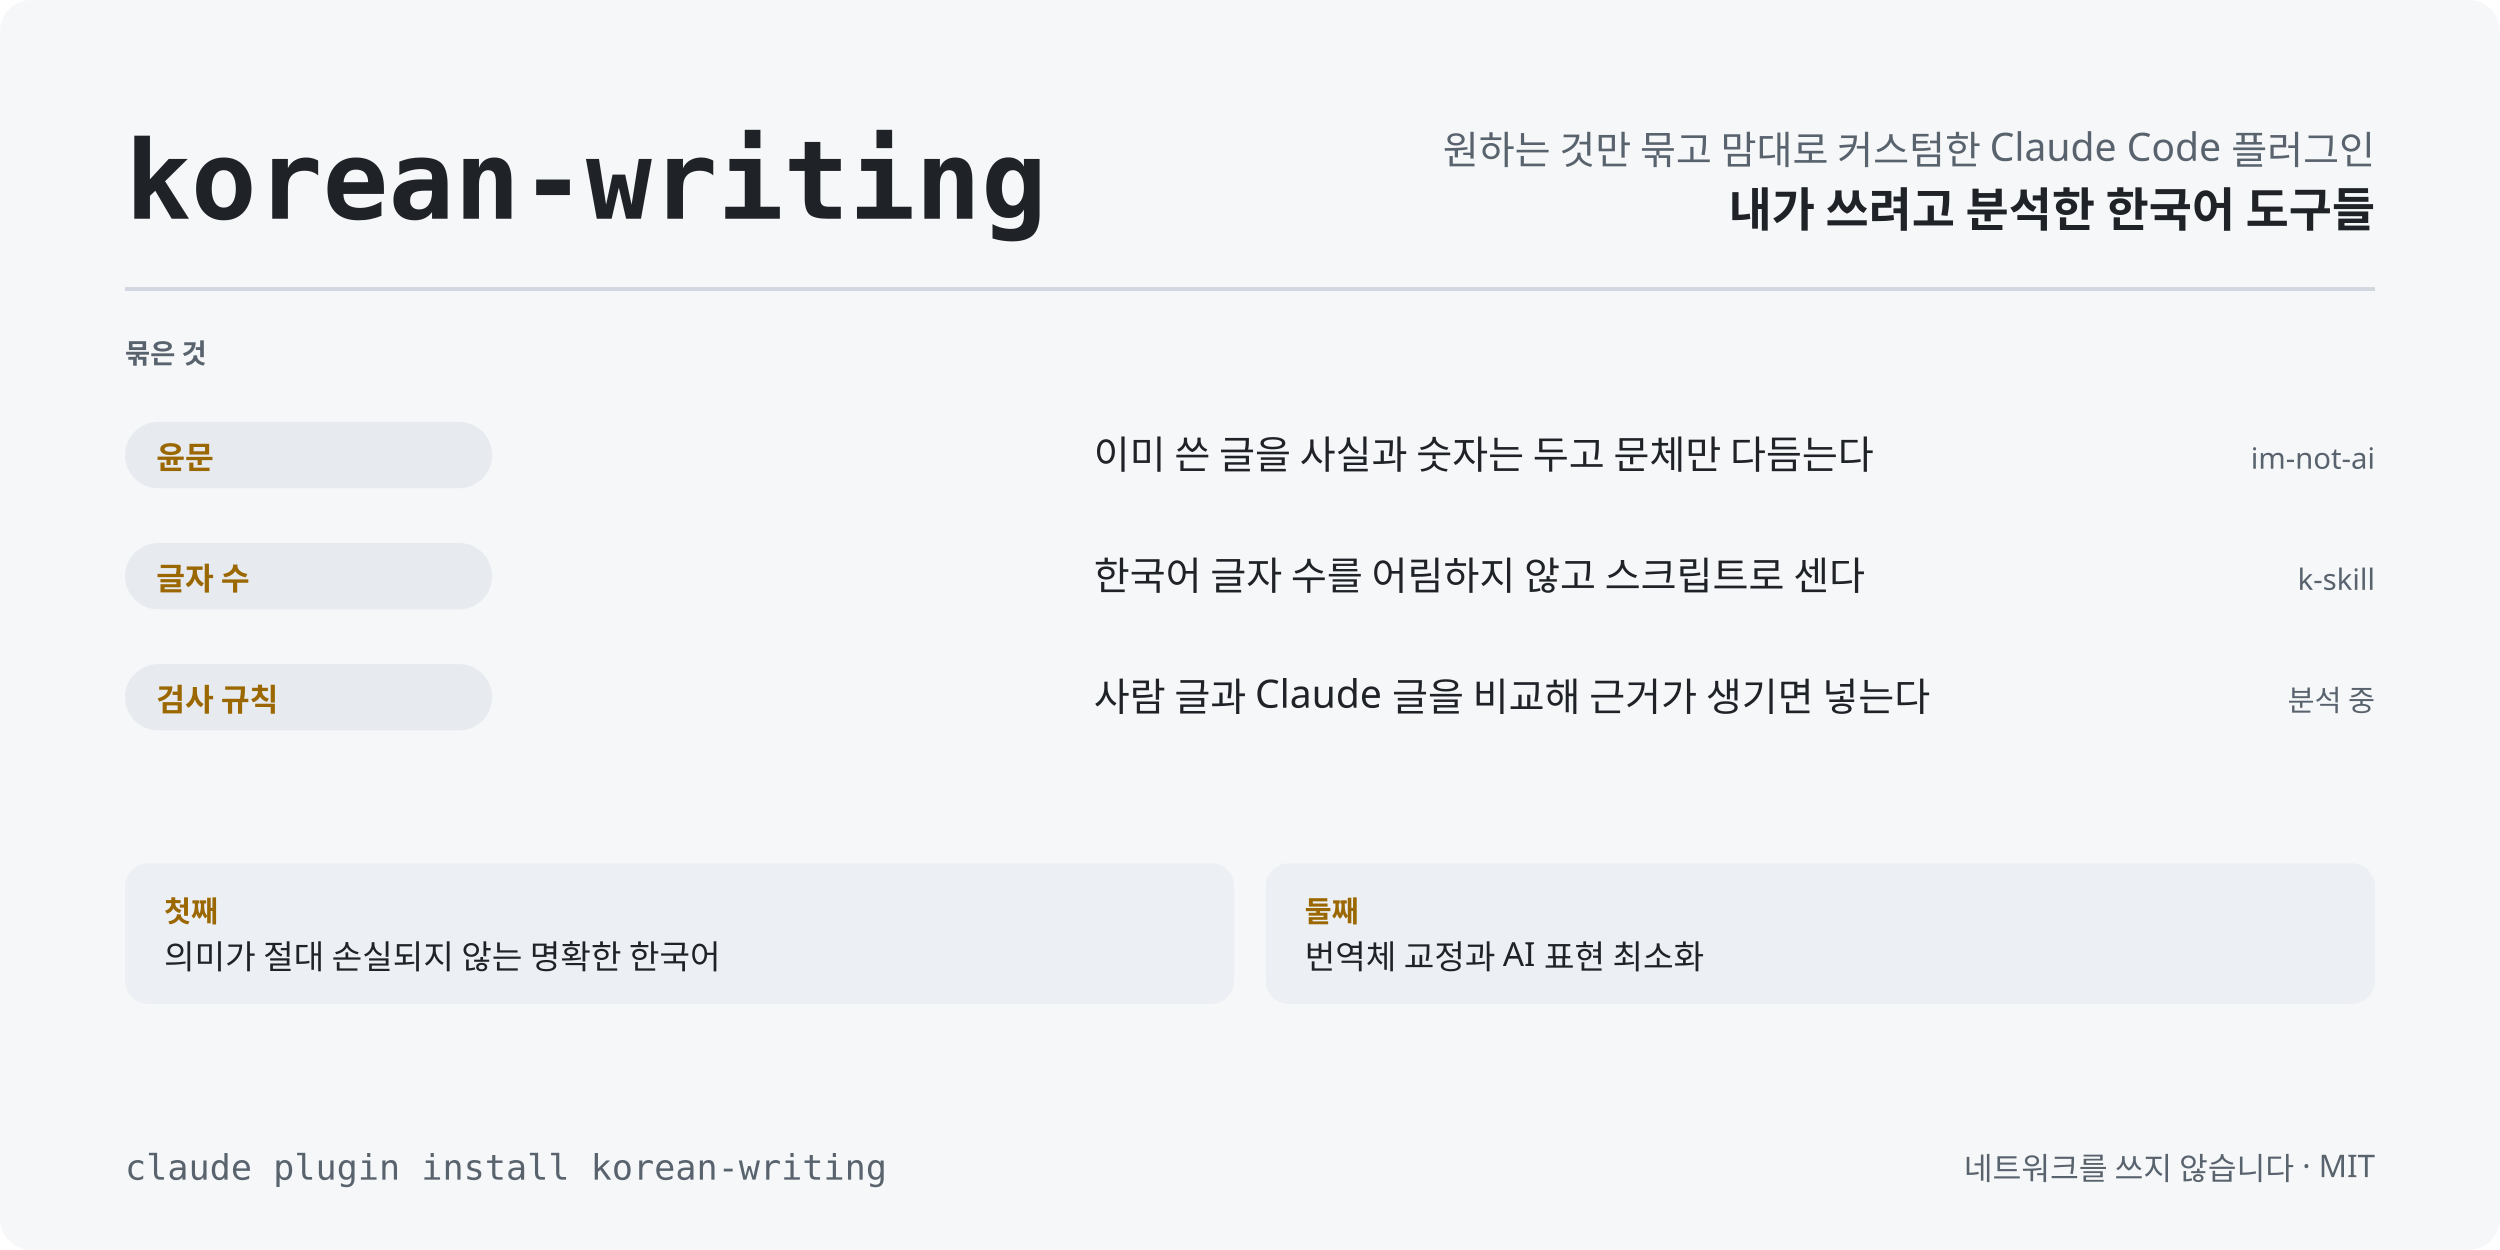
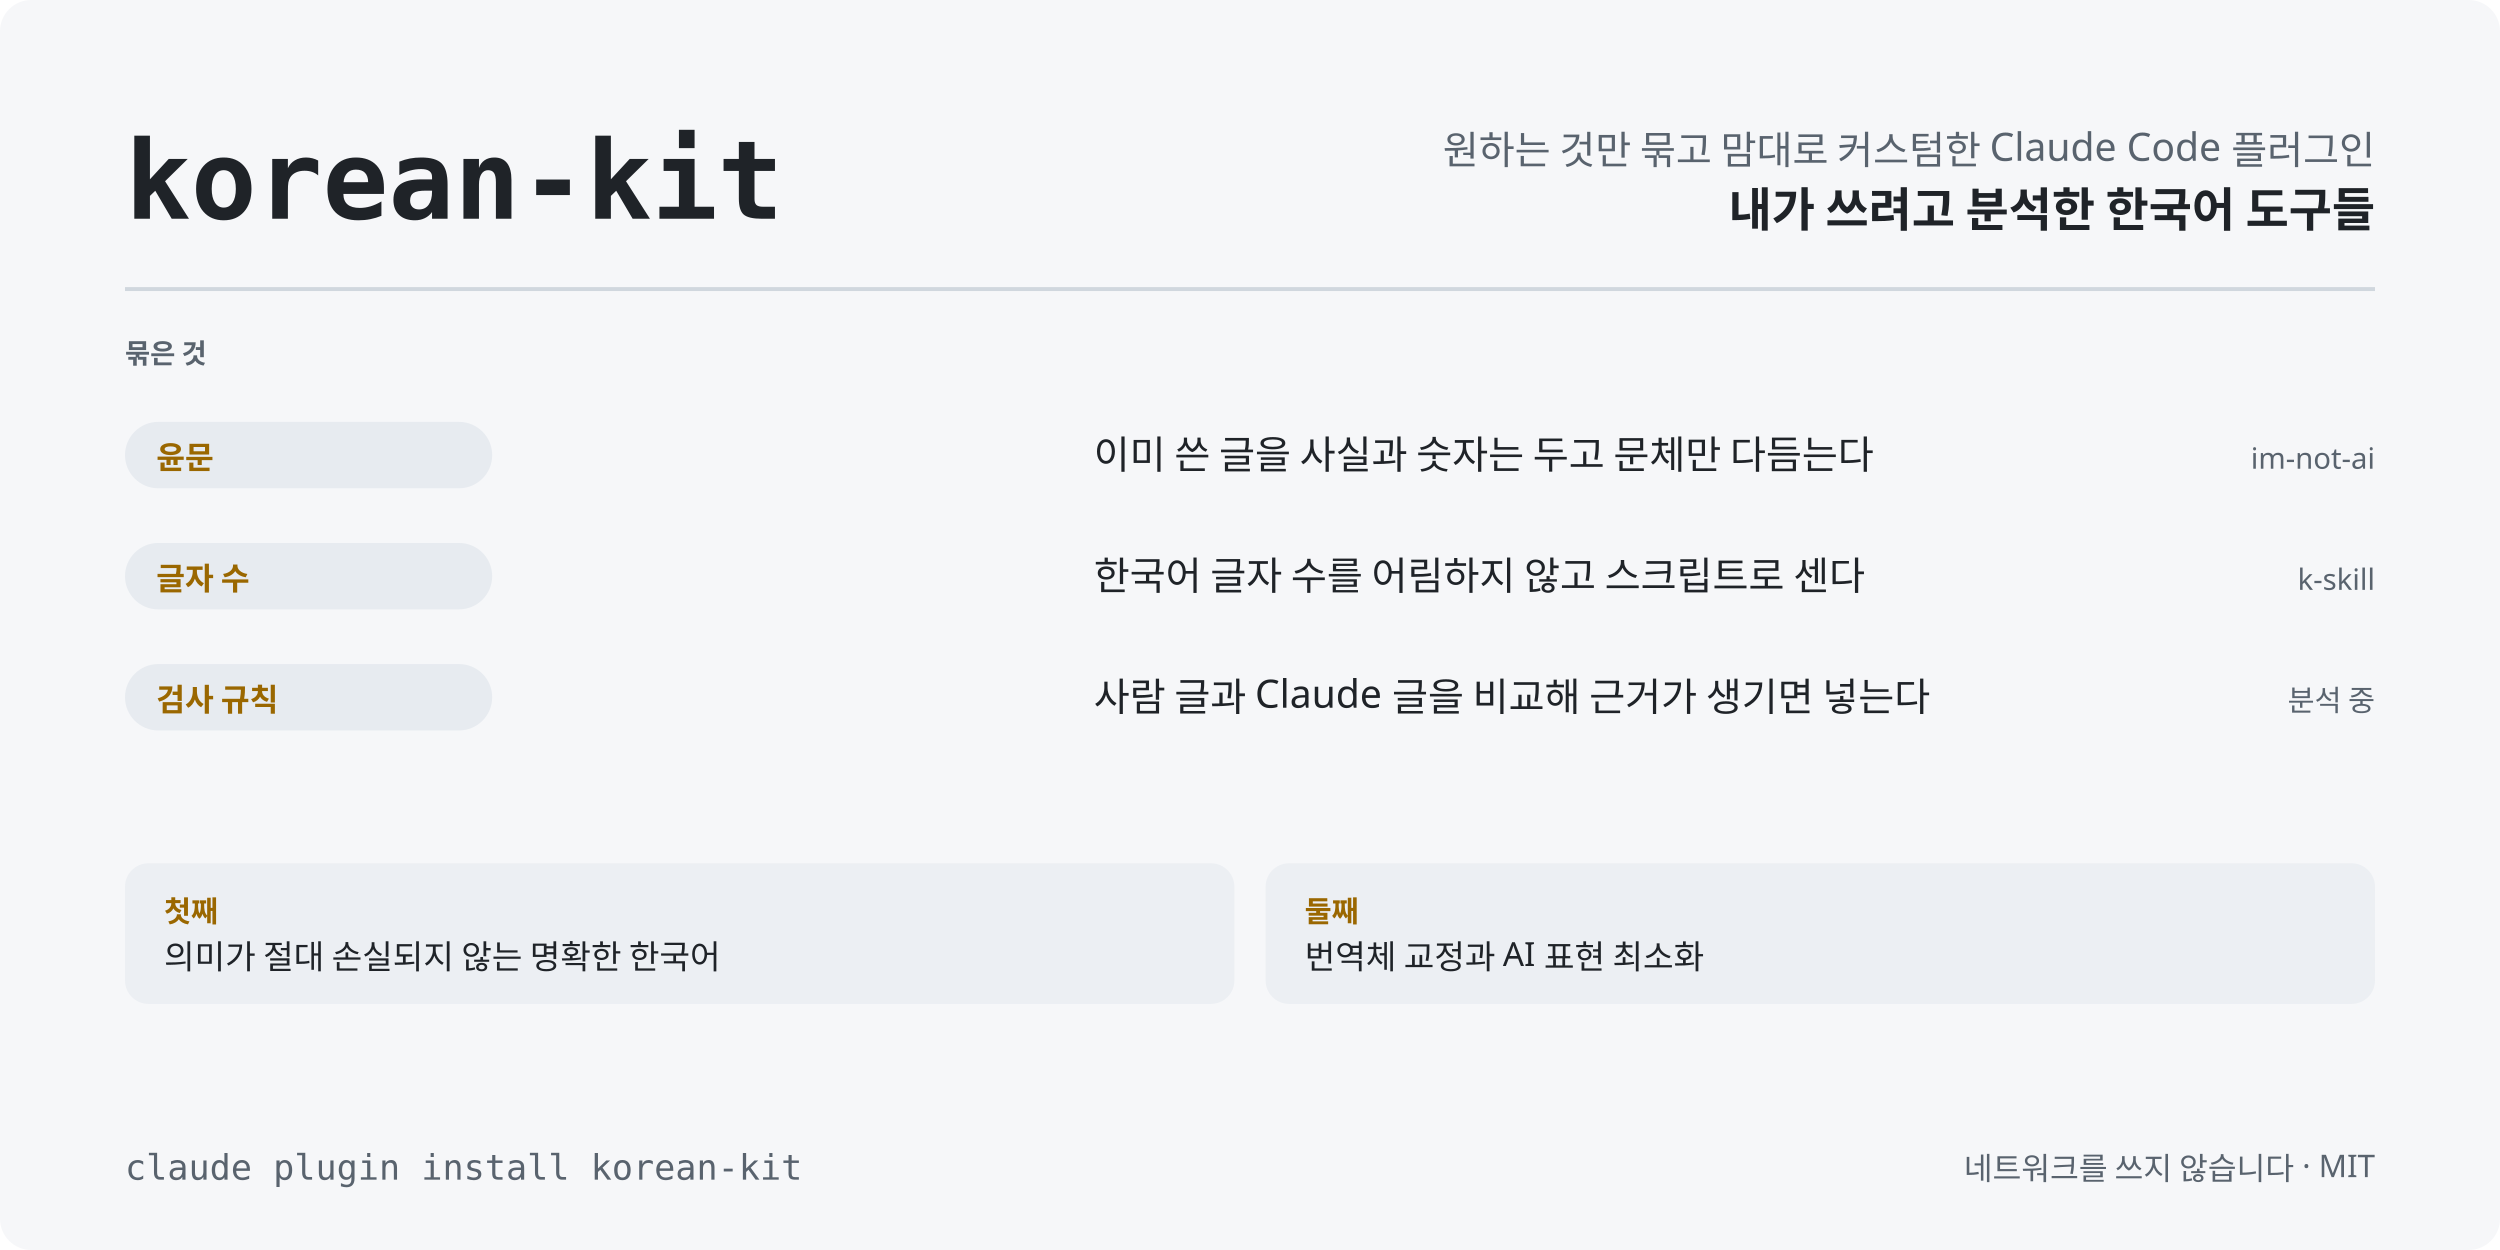
<svg xmlns="http://www.w3.org/2000/svg" width="1280" height="640" viewBox="0 0 1280 640">
  <rect width="1280" height="640" rx="16" fill="#f6f7f9" />
-   <text x="64" y="112" font-family="'SF Mono', Menlo, Consolas, monospace" font-size="56" font-weight="700" fill="#1f2328" text-anchor="start">korean-writing</text>
+   <text x="64" y="112" font-family="'SF Mono', Menlo, Consolas, monospace" font-size="56" font-weight="700" fill="#1f2328" text-anchor="start">korean-kit</text>
  <text x="1216" y="84" font-family="'Apple SD Gothic Neo', 'Noto Sans KR', 'Malgun Gothic', sans-serif" font-size="20" font-weight="400" fill="#59636e" text-anchor="end">원하는 것만 묶고 맘대로 커스텀한 Claude Code 플러그인</text>
  <text x="1216" y="116" font-family="'Apple SD Gothic Neo', 'Noto Sans KR', 'Malgun Gothic', sans-serif" font-size="24" font-weight="700" fill="#1f2328" text-anchor="end">내가 쓰려고 분석한 한국어 도구들</text>
  <line x1="64" y1="148" x2="1216" y2="148" stroke="#d0d7de" stroke-width="2" />
  <text x="64" y="186" font-family="'Apple SD Gothic Neo', 'Noto Sans KR', 'Malgun Gothic', sans-serif" font-size="14" font-weight="700" fill="#59636e" text-anchor="start">묶은 것</text>
  <rect x="64" y="216" width="188" height="34" rx="17" fill="#e7ebf0" />
  <text x="80" y="240" font-family="'Apple SD Gothic Neo', 'Noto Sans KR', 'Malgun Gothic', sans-serif" font-size="16" font-weight="700" fill="#9a6700" text-anchor="start">윤문</text>
  <text x="560" y="240" font-family="'Apple SD Gothic Neo', 'Noto Sans KR', 'Malgun Gothic', sans-serif" font-size="20" font-weight="400" fill="#1f2328" text-anchor="start">이미 쓴 글을 사실과 숫자는 두고 문체만 다듬는다</text>
  <text x="1216" y="240" font-family="'Apple SD Gothic Neo', 'Noto Sans KR', 'Malgun Gothic', sans-serif" font-size="15" font-weight="400" fill="#59636e" text-anchor="end">im-not-ai</text>
  <rect x="64" y="278" width="188" height="34" rx="17" fill="#e7ebf0" />
  <text x="80" y="302" font-family="'Apple SD Gothic Neo', 'Noto Sans KR', 'Malgun Gothic', sans-serif" font-size="16" font-weight="700" fill="#9a6700" text-anchor="start">글자 수</text>
  <text x="560" y="302" font-family="'Apple SD Gothic Neo', 'Noto Sans KR', 'Malgun Gothic', sans-serif" font-size="20" font-weight="400" fill="#1f2328" text-anchor="start">한국어 글자 수를 어림하지 않고 스크립트로 센다</text>
  <text x="1216" y="302" font-family="'Apple SD Gothic Neo', 'Noto Sans KR', 'Malgun Gothic', sans-serif" font-size="15" font-weight="400" fill="#59636e" text-anchor="end">k-skill</text>
  <rect x="64" y="340" width="188" height="34" rx="17" fill="#e7ebf0" />
  <text x="80" y="364" font-family="'Apple SD Gothic Neo', 'Noto Sans KR', 'Malgun Gothic', sans-serif" font-size="16" font-weight="700" fill="#9a6700" text-anchor="start">검사 규칙</text>
  <text x="560" y="364" font-family="'Apple SD Gothic Neo', 'Noto Sans KR', 'Malgun Gothic', sans-serif" font-size="20" font-weight="400" fill="#1f2328" text-anchor="start">사람 글과 Claude 글을 비교해 근거가 생기면 넣는다</text>
  <text x="1216" y="364" font-family="'Apple SD Gothic Neo', 'Noto Sans KR', 'Malgun Gothic', sans-serif" font-size="15" font-weight="400" fill="#59636e" text-anchor="end">분석 중</text>
  <rect x="64" y="442" width="568" height="72" rx="12" fill="#eceff3" />
  <text x="84.0" y="472" font-family="'Apple SD Gothic Neo', 'Noto Sans KR', 'Malgun Gothic', sans-serif" font-size="15" font-weight="700" fill="#9a6700" text-anchor="start">첫째</text>
  <text x="84.0" y="496" font-family="'Apple SD Gothic Neo', 'Noto Sans KR', 'Malgun Gothic', sans-serif" font-size="17" font-weight="400" fill="#1f2328" text-anchor="start">의미가 절대 손실되지 않는 명확한 한국어</text>
  <rect x="648" y="442" width="568" height="72" rx="12" fill="#eceff3" />
  <text x="668.0" y="472" font-family="'Apple SD Gothic Neo', 'Noto Sans KR', 'Malgun Gothic', sans-serif" font-size="15" font-weight="700" fill="#9a6700" text-anchor="start">둘째</text>
  <text x="668.0" y="496" font-family="'Apple SD Gothic Neo', 'Noto Sans KR', 'Malgun Gothic', sans-serif" font-size="17" font-weight="400" fill="#1f2328" text-anchor="start">번역체 교정과 AI 표현 최소화</text>
-   <text x="64" y="604" font-family="'SF Mono', Menlo, Consolas, monospace" font-size="18" font-weight="400" fill="#59636e" text-anchor="start">claude plugin install korean-writing</text>
+   <text x="64" y="604" font-family="'SF Mono', Menlo, Consolas, monospace" font-size="18" font-weight="400" fill="#59636e" text-anchor="start">claude plugin install korean-kit</text>
  <text x="1216" y="604" font-family="'Apple SD Gothic Neo', 'Noto Sans KR', 'Malgun Gothic', sans-serif" font-size="16" font-weight="400" fill="#59636e" text-anchor="end">네트워크를 쓰지 않습니다 · MIT</text>
</svg>
